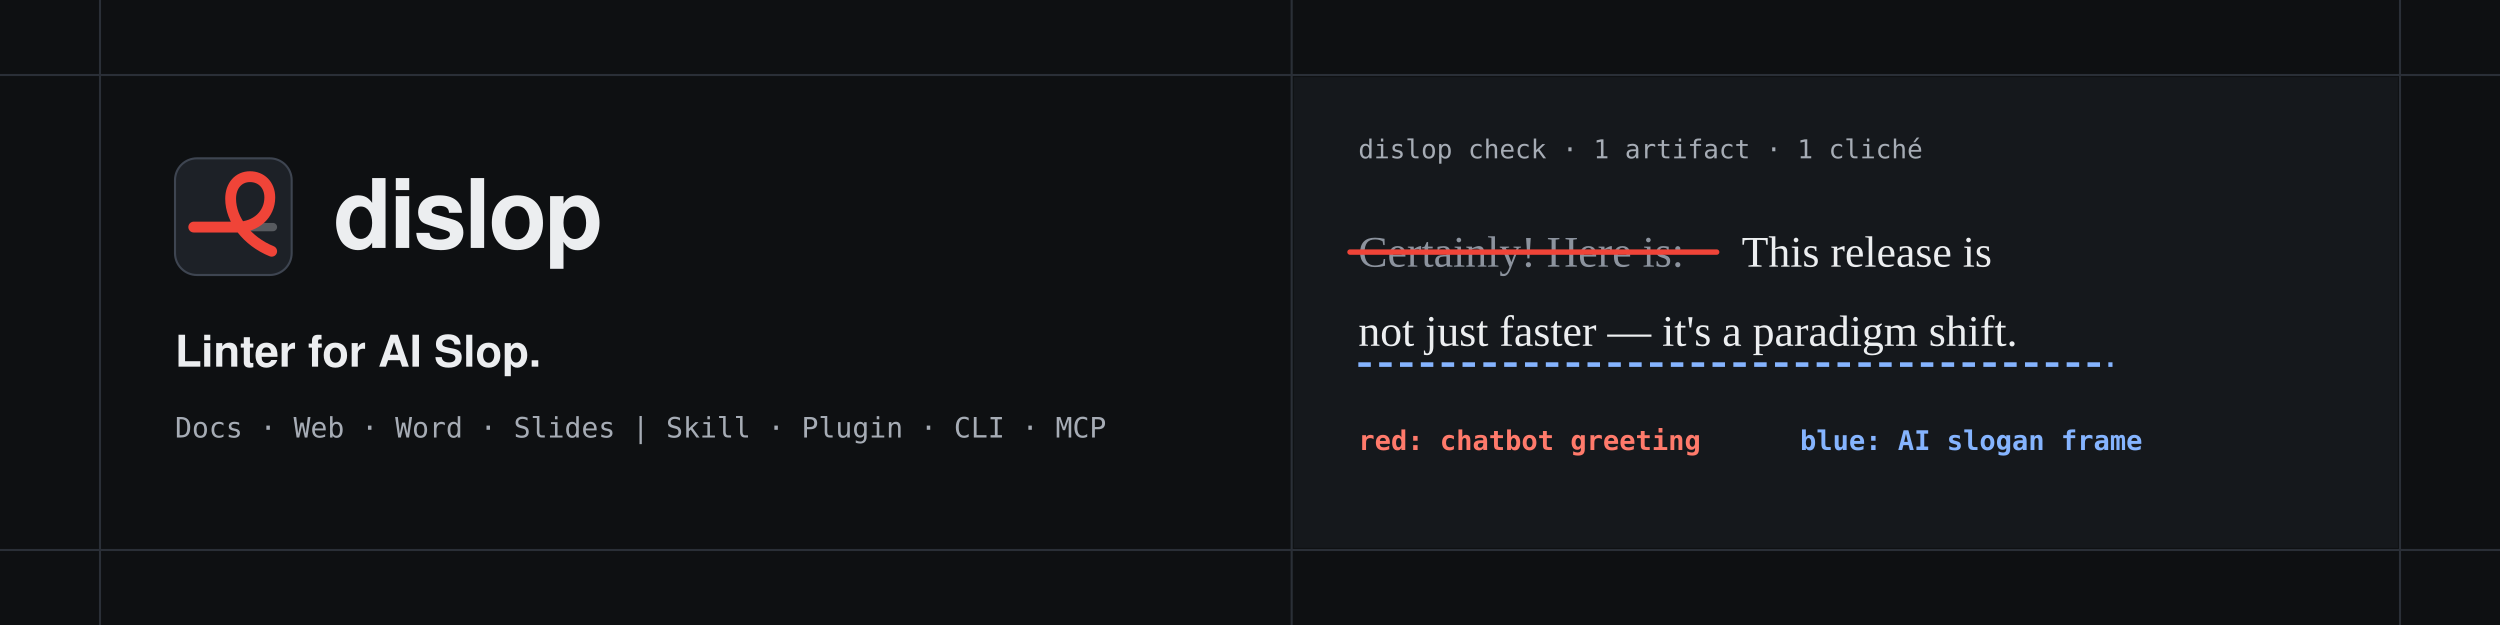
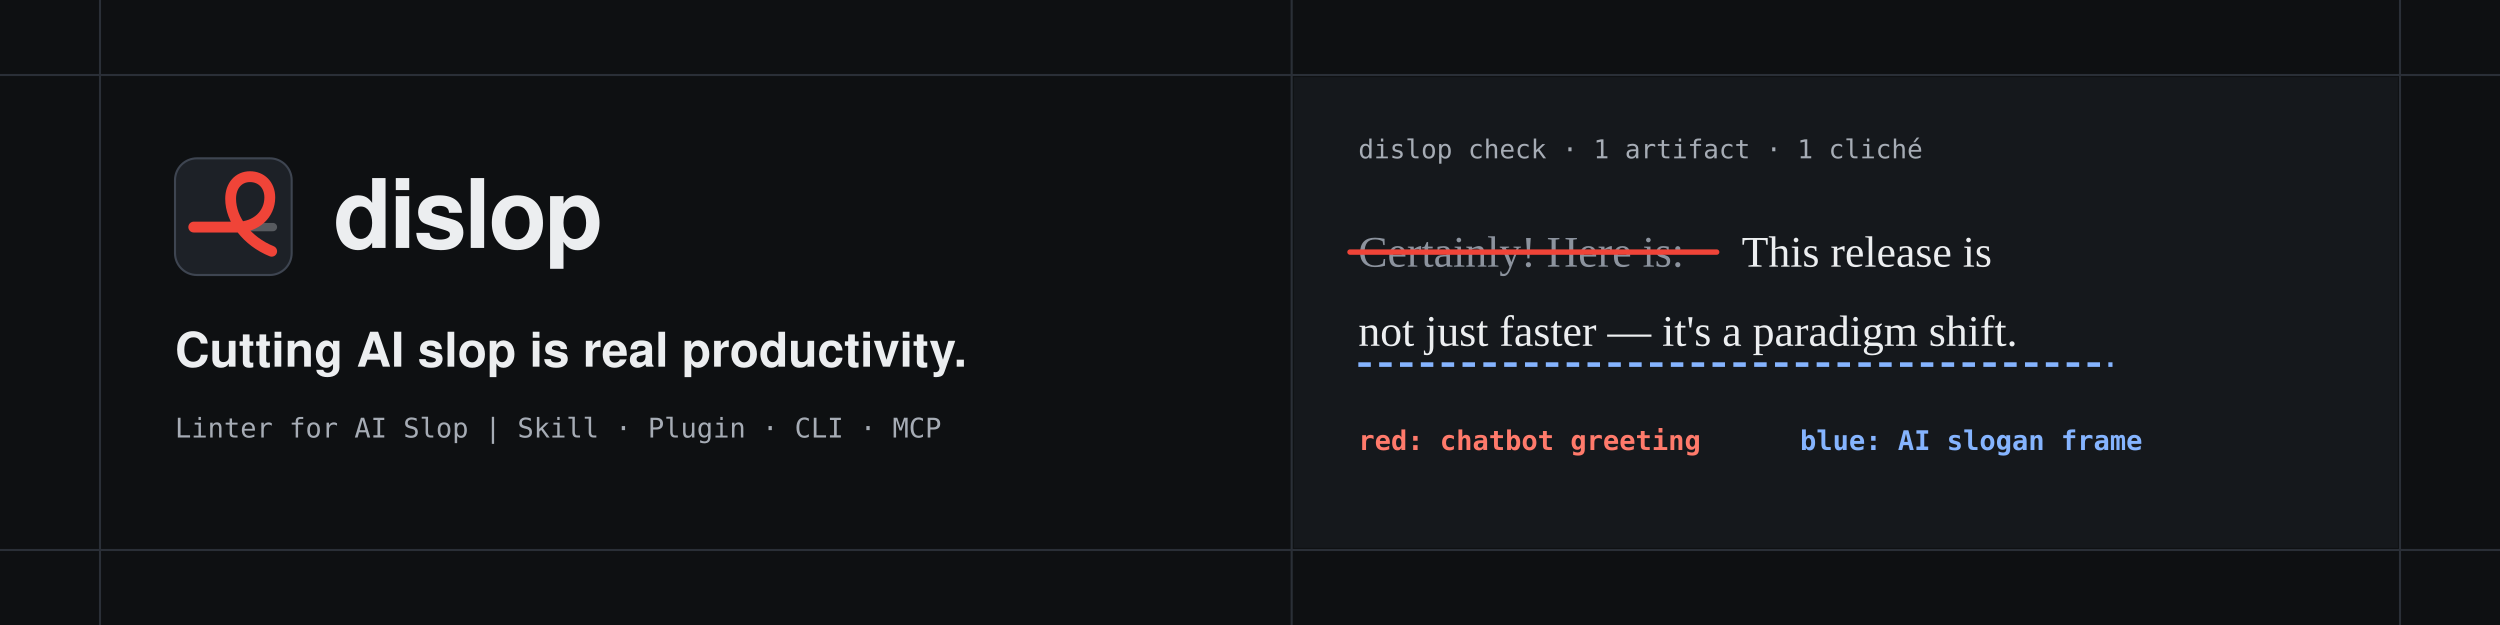
- <svg xmlns="http://www.w3.org/2000/svg" viewBox="0 0 1200 300" width="1200" height="300" fill="none" role="img" aria-label="dislop — Linter for AI Slop">
+ <svg xmlns="http://www.w3.org/2000/svg" viewBox="0 0 1200 300" width="1200" height="300" fill="none" role="img" aria-label="dislop — Cutting AI slop is real productivity.">
  <rect width="1200" height="300" fill="#0E1012" />
  <line x1="48" y1="0" x2="48" y2="300" stroke="#2A2F37" stroke-width="1" />
  <line x1="620" y1="0" x2="620" y2="300" stroke="#2A2F37" stroke-width="1" />
  <line x1="1152" y1="0" x2="1152" y2="300" stroke="#2A2F37" stroke-width="1" />
  <line x1="0" y1="36" x2="1200" y2="36" stroke="#2A2F37" stroke-width="1" />
  <line x1="0" y1="264" x2="1200" y2="264" stroke="#2A2F37" stroke-width="1" />
  <g transform="translate(84, 76)">
    <rect width="56" height="56" rx="10.5" fill="#1D2127" stroke="#3E4551" stroke-width="1" />
    <line x1="9" y1="33" x2="47" y2="33" stroke="#ECEEF0" stroke-width="4" stroke-linecap="round" stroke-opacity="0.28" />
    <path d="M9 33H30C39 33 45.5 26.8 45.5 18.8C45.5 12.6 41.3 8.8 36 8.8C30.5 8.8 26.7 13.1 26.7 19.4C26.7 29.5 34.6 39.8 46.4 44.6" stroke="#F04438" stroke-width="5.2" stroke-linecap="round" stroke-linejoin="round" />
    <text x="76" y="43" fill="#ECEEF0" font-family="-apple-system, BlinkMacSystemFont, 'Segoe UI', Helvetica, Arial, sans-serif" font-size="46" font-weight="700" letter-spacing="-1.2">dislop</text>
  </g>
-   <text x="84" y="176" fill="#ECEEF0" font-family="-apple-system, BlinkMacSystemFont, 'Segoe UI', Helvetica, Arial, sans-serif" font-size="21" font-weight="600">Linter for AI Slop.</text>
-   <text x="84" y="210" fill="#A6ACB5" font-family="ui-monospace, SFMono-Regular, Menlo, Consolas, monospace" font-size="13.5">Docs · Web · Word · Slides  |  Skill · Plugin · CLI · MCP</text>
+   <text x="84" y="176" fill="#ECEEF0" font-family="-apple-system, BlinkMacSystemFont, 'Segoe UI', Helvetica, Arial, sans-serif" font-size="23" font-weight="600">Cutting AI slop is real productivity.</text>
+   <text x="84" y="210" fill="#A6ACB5" font-family="ui-monospace, SFMono-Regular, Menlo, Consolas, monospace" font-size="13">Linter for AI Slop  |  Skill · Plugin · CLI · MCP</text>
  <rect x="621" y="37" width="530" height="226" fill="#15181C" />
  <text x="652" y="76" fill="#A6ACB5" font-family="ui-monospace, SFMono-Regular, Menlo, Consolas, monospace" font-size="12.5">dislop check  ·  1 artifact  ·  1 cliché</text>
  <text x="652" y="128" fill="#8C939E" font-family="Georgia, 'Times New Roman', serif" font-size="21">Certainly! Here is:</text>
  <line x1="648" y1="121" x2="824" y2="121" stroke="#F04438" stroke-width="2.6" stroke-linecap="round" />
  <text x="836" y="128" fill="#ECEEF0" font-family="Georgia, 'Times New Roman', serif" font-size="21">This release is</text>
  <text x="652" y="166" fill="#ECEEF0" font-family="Georgia, 'Times New Roman', serif" font-size="21">not just faster — it's a paradigm shift.</text>
  <line x1="652" y1="175" x2="1014" y2="175" stroke="#85B4FF" stroke-width="2.2" stroke-dasharray="6 4" />
  <text x="652" y="216" fill="#FF7A6B" font-family="ui-monospace, SFMono-Regular, Menlo, Consolas, monospace" font-size="13" font-weight="600">red: chatbot greeting</text>
  <text x="864" y="216" fill="#85B4FF" font-family="ui-monospace, SFMono-Regular, Menlo, Consolas, monospace" font-size="13" font-weight="600">blue: AI slogan frame</text>
</svg>
